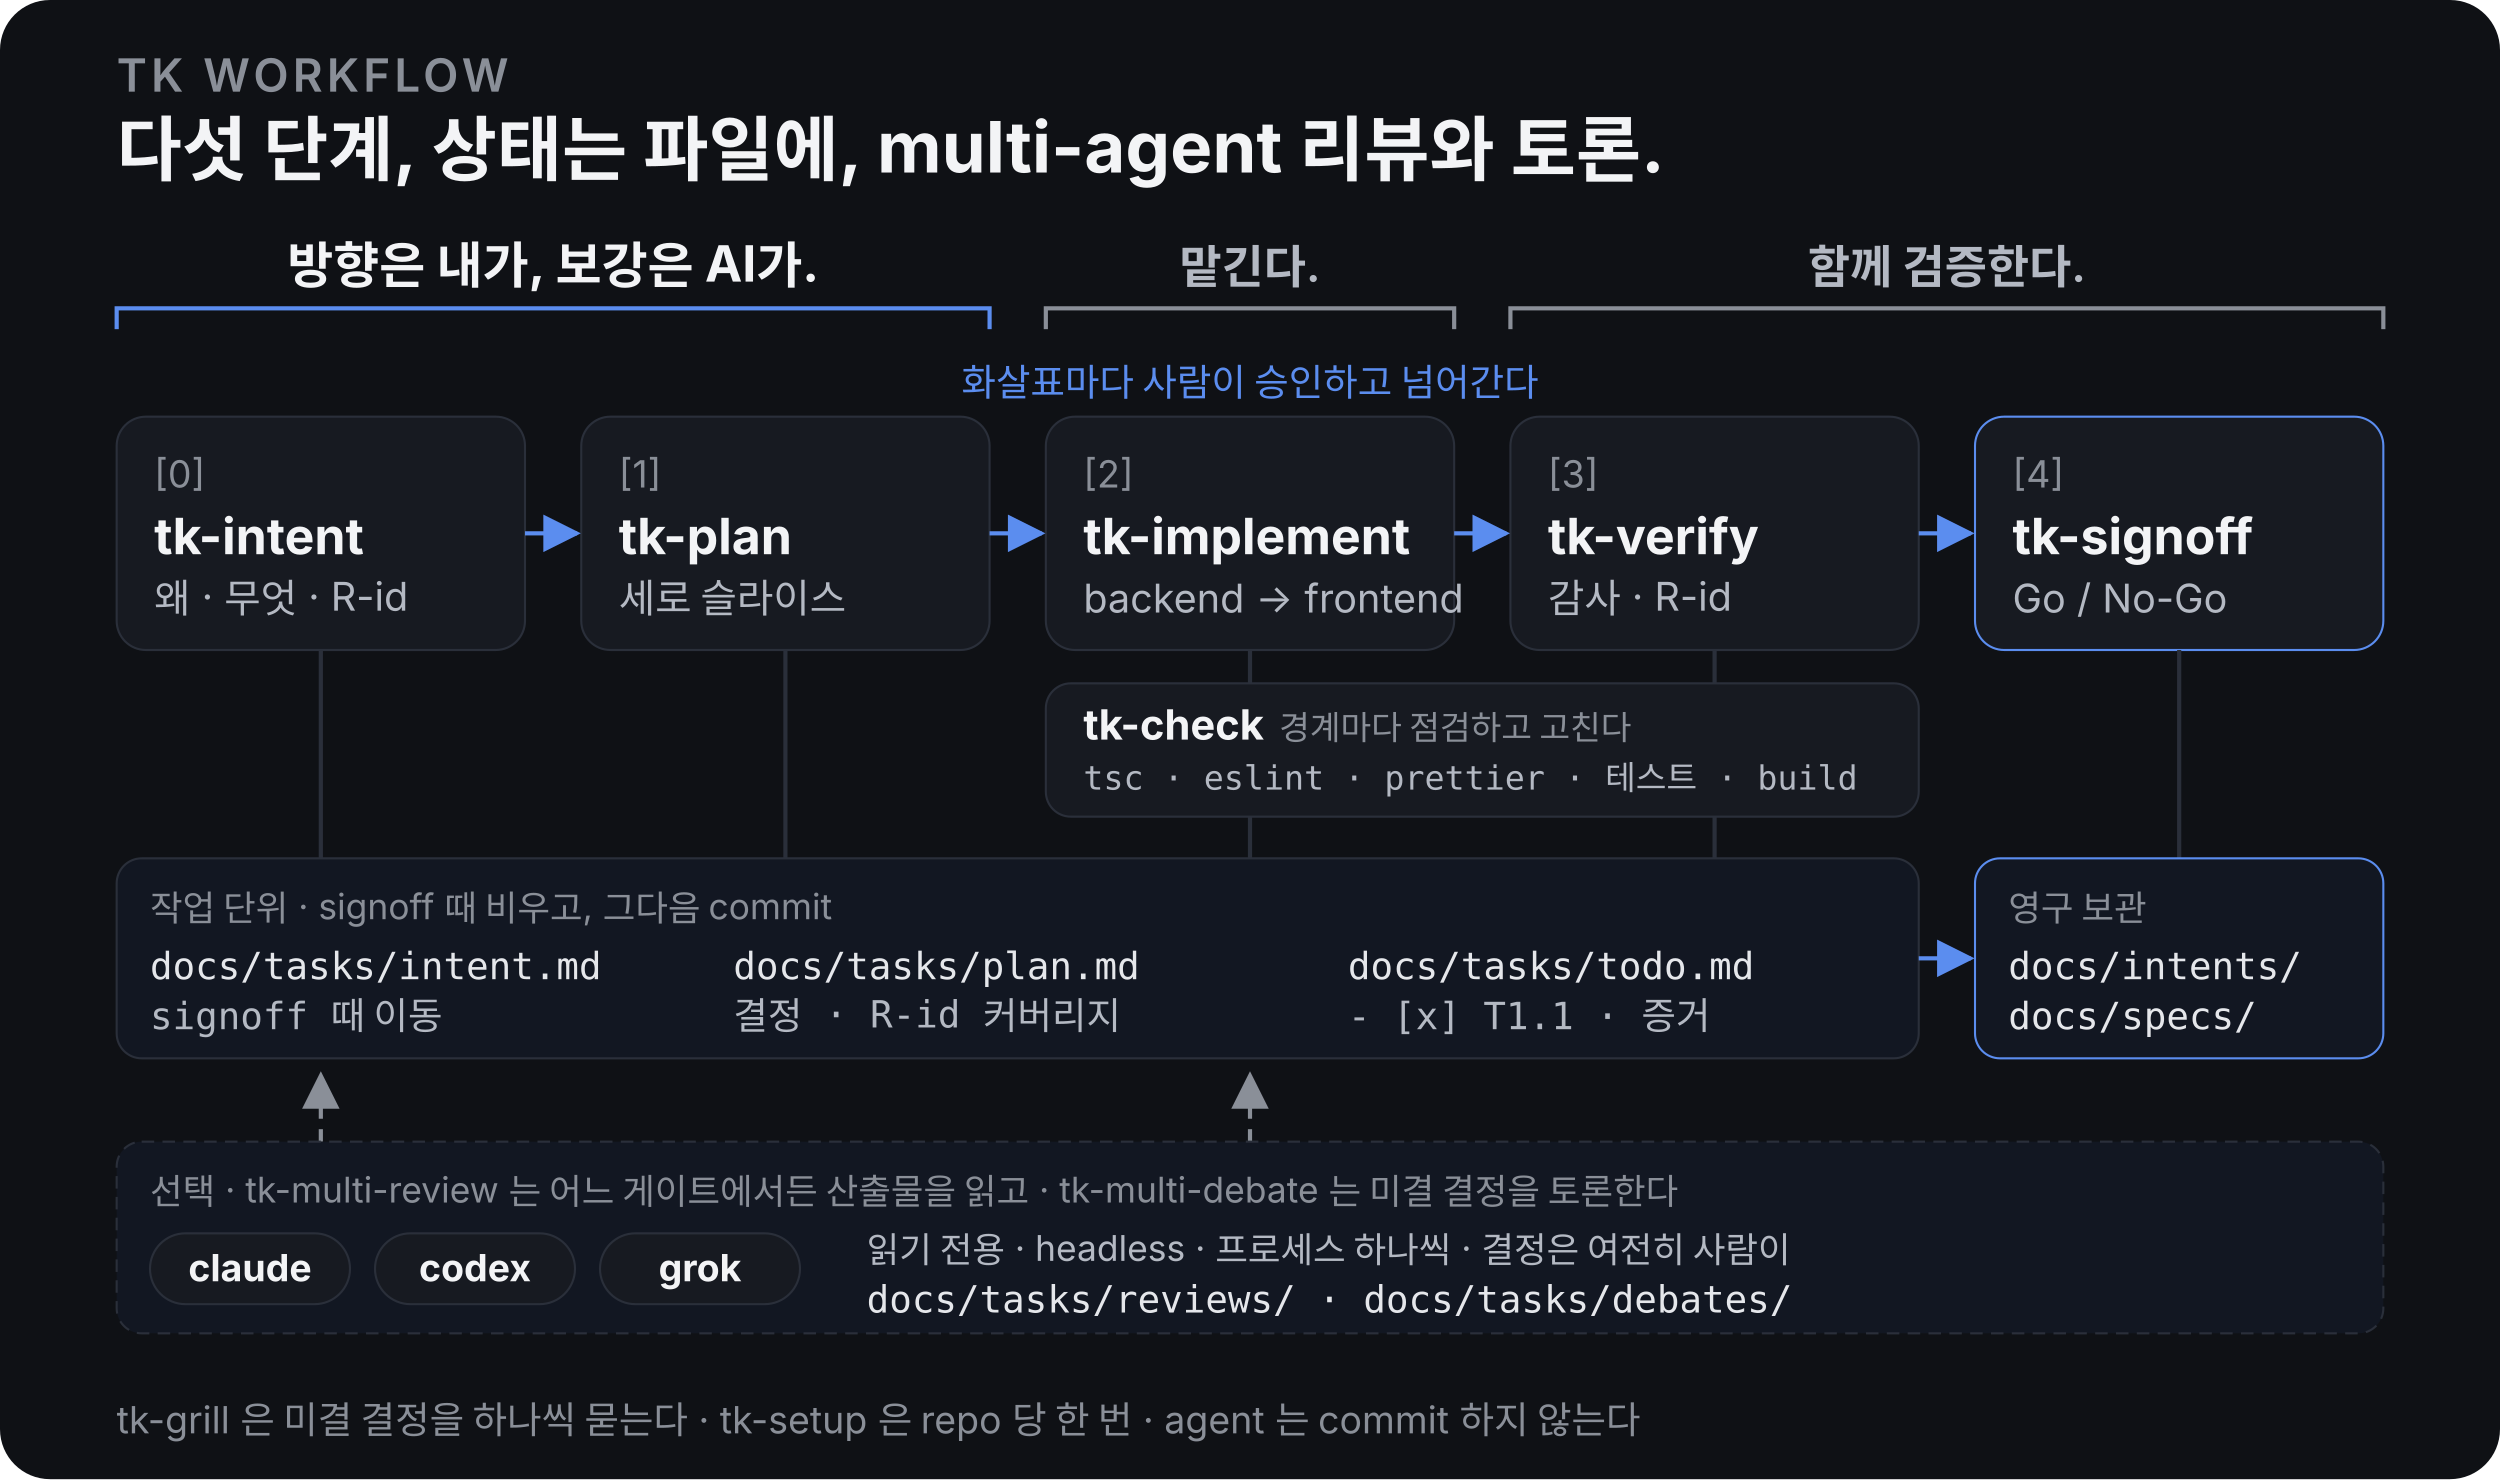
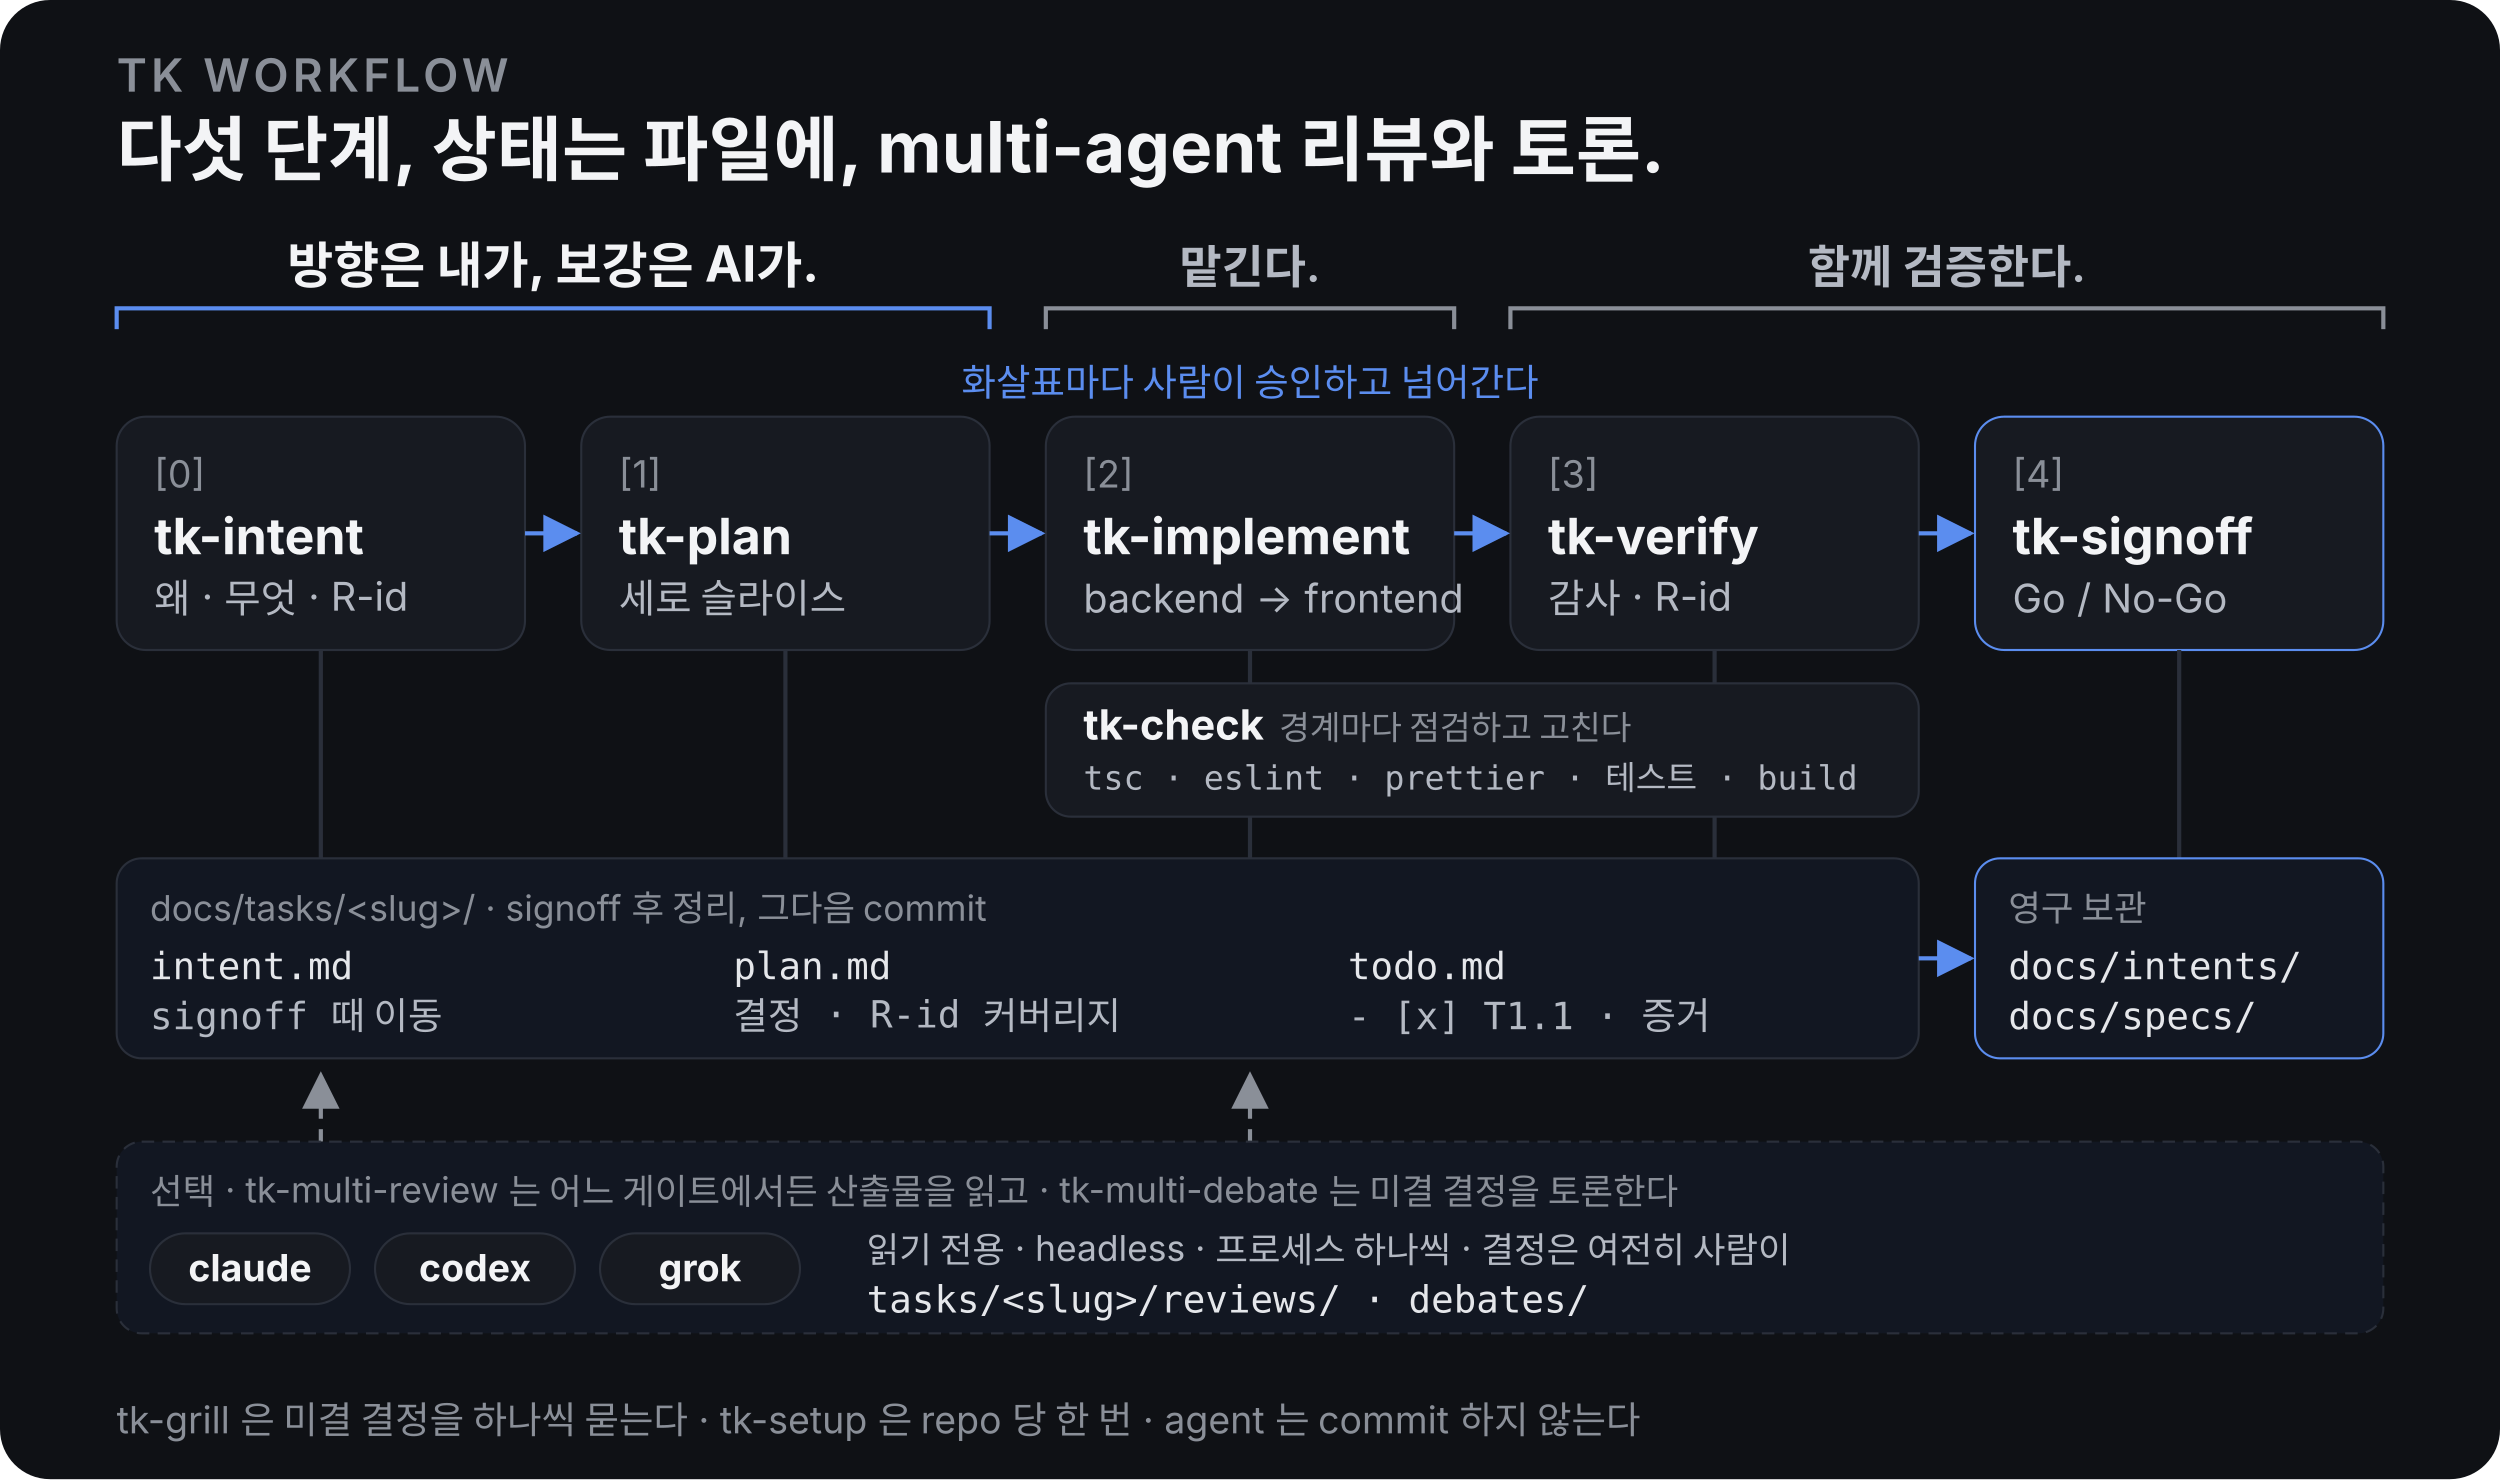
<svg xmlns="http://www.w3.org/2000/svg" width="1200" height="710" viewBox="0 0 1200 710" role="img" aria-labelledby="title desc">
  <defs>
    <marker id="arrow" viewBox="0 0 10 10" refX="9" refY="5" markerWidth="9" markerHeight="9" orient="auto-start-reverse">
      <path d="M0,0 L10,5 L0,10 z" fill="#5b8def" />
    </marker>
    <marker id="arrow-dim" viewBox="0 0 10 10" refX="9" refY="5" markerWidth="9" markerHeight="9" orient="auto-start-reverse">
      <path d="M0,0 L10,5 L0,10 z" fill="#8a8f98" />
    </marker>
  </defs>
  <rect width="1200" height="710" rx="24" fill="#0f1115" />
  <g id="header" transform="translate(56 44)">
    <text x="0" y="0" font-family="-apple-system, BlinkMacSystemFont, 'Segoe UI', 'Pretendard', 'Apple SD Gothic Neo', 'Malgun Gothic', 'Noto Sans KR', sans-serif" font-size="22" font-weight="600" fill="#8a8f98" letter-spacing="2">TK WORKFLOW</text>
    <text x="0" y="40" font-family="-apple-system, BlinkMacSystemFont, 'Segoe UI', 'Pretendard', 'Apple SD Gothic Neo', 'Malgun Gothic', 'Noto Sans KR', sans-serif" font-size="34" font-weight="700" fill="#f3f4f6">다섯 단계, 상태는 파일에, multi-agent 리뷰와 토론.</text>
  </g>
  <g id="phases" font-family="-apple-system, BlinkMacSystemFont, 'Segoe UI', 'Pretendard', 'Apple SD Gothic Neo', 'Malgun Gothic', 'Noto Sans KR', sans-serif">
    <path d="M56,158 L56,148 L475,148 L475,158" fill="none" stroke="#5b8def" stroke-width="2" />
    <path d="M502,158 L502,148 L698,148 L698,158" fill="none" stroke="#8a8f98" stroke-width="2" />
    <path d="M725,158 L725,148 L1144,148 L1144,158" fill="none" stroke="#8a8f98" stroke-width="2" />
    <text x="265.5" y="136" text-anchor="middle" font-size="24" font-weight="700" fill="#f3f4f6">방향은 내가, 보강은 AI가.</text>
    <text x="600" y="136" text-anchor="middle" font-size="22" font-weight="600" fill="#b4b9c3">맡긴다.</text>
    <text x="934.5" y="136" text-anchor="middle" font-size="22" font-weight="600" fill="#b4b9c3">함께 검증한다.</text>
  </g>
  <g id="flow" transform="translate(0 70)">
    <g id="stages" font-family="-apple-system, BlinkMacSystemFont, 'Segoe UI', 'Pretendard', 'Apple SD Gothic Neo', 'Malgun Gothic', 'Noto Sans KR', sans-serif">
      <g transform="translate(56 130)">
        <rect width="196" height="112" rx="14" fill="#171a21" stroke="#2a2f3a" />
        <text x="18" y="34" font-size="18" fill="#8a8f98">[0]</text>
        <text x="18" y="66" font-size="24" font-weight="700" fill="#f3f4f6">tk-intent</text>
        <text x="18" y="94" font-size="19" fill="#b4b9c3">왜 · 무엇 · R-id</text>
      </g>
      <g transform="translate(279 130)">
        <rect width="196" height="112" rx="14" fill="#171a21" stroke="#2a2f3a" />
        <text x="18" y="34" font-size="18" fill="#8a8f98">[1]</text>
        <text x="18" y="66" font-size="24" font-weight="700" fill="#f3f4f6">tk-plan</text>
        <text x="18" y="94" font-size="19" fill="#b4b9c3">세로 슬라이스</text>
      </g>
      <g transform="translate(502 130)">
        <rect width="196" height="112" rx="14" fill="#171a21" stroke="#2a2f3a" />
        <text x="18" y="34" font-size="18" fill="#8a8f98">[2]</text>
        <text x="18" y="66" font-size="24" font-weight="700" fill="#f3f4f6">tk-implement</text>
        <text x="18" y="94" font-size="19" fill="#b4b9c3">backend → frontend</text>
      </g>
      <g transform="translate(725 130)">
        <rect width="196" height="112" rx="14" fill="#171a21" stroke="#2a2f3a" />
        <text x="18" y="34" font-size="18" fill="#8a8f98">[3]</text>
        <text x="18" y="66" font-size="24" font-weight="700" fill="#f3f4f6">tk-verify</text>
        <text x="18" y="94" font-size="19" fill="#b4b9c3">감사 · R-id</text>
      </g>
      <g transform="translate(948 130)">
        <rect width="196" height="112" rx="14" fill="#171a21" stroke="#5b8def" />
        <text x="18" y="34" font-size="18" fill="#8a8f98">[4]</text>
        <text x="18" y="66" font-size="24" font-weight="700" fill="#f3f4f6">tk-signoff</text>
        <text x="18" y="94" font-size="19" fill="#b4b9c3">Go / No-Go</text>
      </g>
      <g stroke="#5b8def" stroke-width="2" fill="none">
        <line x1="252" y1="186" x2="277" y2="186" marker-end="url(#arrow)" />
        <line x1="475" y1="186" x2="500" y2="186" marker-end="url(#arrow)" />
        <line x1="698" y1="186" x2="723" y2="186" marker-end="url(#arrow)" />
        <line x1="921" y1="186" x2="946" y2="186" marker-end="url(#arrow)" />
      </g>
      <text x="600" y="120" text-anchor="middle" font-size="18" fill="#5b8def">화살표마다 사람이 승인하고 넘어간다</text>
    </g>
    <g id="artifacts" font-family="ui-monospace, SFMono-Regular, Menlo, Consolas, monospace" font-size="18">
      <g stroke="#2a2f3a" stroke-width="2">
        <line x1="154" y1="242" x2="154" y2="342" />
        <line x1="377" y1="242" x2="377" y2="342" />
        <line x1="600" y1="242" x2="600" y2="258" />
        <line x1="823" y1="242" x2="823" y2="258" />
        <line x1="600" y1="322" x2="600" y2="342" />
        <line x1="823" y1="322" x2="823" y2="342" />
        <line x1="1046" y1="242" x2="1046" y2="342" />
      </g>
      <g transform="translate(502 258)">
        <rect width="419" height="64" rx="12" fill="#171a21" stroke="#2a2f3a" />
        <text x="18" y="27" font-family="-apple-system, BlinkMacSystemFont, 'Segoe UI', 'Pretendard', 'Apple SD Gothic Neo', 'Malgun Gothic', 'Noto Sans KR', sans-serif" font-size="20" font-weight="700" fill="#f3f4f6">tk-check</text>
        <text x="112" y="27" font-family="-apple-system, BlinkMacSystemFont, 'Segoe UI', 'Pretendard', 'Apple SD Gothic Neo', 'Malgun Gothic', 'Noto Sans KR', sans-serif" font-size="16" fill="#8a8f98">경계마다 점검하고 고친다</text>
        <text x="18" y="51" font-size="16" fill="#b4b9c3">tsc · eslint · prettier · 테스트 · build</text>
      </g>
      <g transform="translate(56 342)">
        <rect width="865" height="96" rx="12" fill="#121722" stroke="#2a2f3a" />
-         <text x="16" y="30" fill="#8a8f98" font-size="17" font-family="-apple-system, BlinkMacSystemFont, 'Segoe UI', 'Apple SD Gothic Neo', 'Malgun Gothic', 'Noto Sans KR', sans-serif">작업 단위 · signoff 때 비우고, 그다음 commit</text>
-         <text x="16" y="58" fill="#e5e7eb">docs/tasks/intent.md</text>
+         <text x="16" y="30" fill="#8a8f98" font-size="17" font-family="-apple-system, BlinkMacSystemFont, 'Segoe UI', 'Apple SD Gothic Neo', 'Malgun Gothic', 'Noto Sans KR', sans-serif">docs/tasks/&lt;slug&gt;/ · signoff 후 정리, 그다음 commit</text>
+         <text x="16" y="58" fill="#e5e7eb">intent.md</text>
        <text x="16" y="82" fill="#b4b9c3">signoff 때 이동</text>
-         <text x="296" y="58" fill="#e5e7eb">docs/tasks/plan.md</text>
+         <text x="296" y="58" fill="#e5e7eb">plan.md</text>
        <text x="296" y="82" fill="#b4b9c3">결정 · R-id 커버리지</text>
-         <text x="591" y="58" fill="#e5e7eb">docs/tasks/todo.md</text>
+         <text x="591" y="58" fill="#e5e7eb">todo.md</text>
        <text x="591" y="82" fill="#b4b9c3">- [x] T1.1 · 증거</text>
      </g>
      <line x1="921" y1="390" x2="946" y2="390" stroke="#5b8def" stroke-width="2" marker-end="url(#arrow)" />
      <g transform="translate(948 342)">
        <rect width="196" height="96" rx="12" fill="#121722" stroke="#5b8def" />
        <text x="16" y="30" fill="#8a8f98" font-size="17" font-family="-apple-system, BlinkMacSystemFont, 'Segoe UI', 'Apple SD Gothic Neo', 'Malgun Gothic', 'Noto Sans KR', sans-serif">영구 보관</text>
        <text x="16" y="58" fill="#e5e7eb">docs/intents/</text>
        <text x="16" y="82" fill="#e5e7eb">docs/specs/</text>
      </g>
    </g>
    <g id="peers" font-family="-apple-system, BlinkMacSystemFont, 'Segoe UI', 'Pretendard', 'Apple SD Gothic Neo', 'Malgun Gothic', 'Noto Sans KR', sans-serif">
      <g stroke="#8a8f98" stroke-width="2" stroke-dasharray="6 5" fill="none" marker-end="url(#arrow-dim)">
        <path d="M154,478 L154,446" />
        <path d="M600,478 L600,446" />
      </g>
      <g transform="translate(56 478)">
        <rect width="1088" height="92" rx="12" fill="#121722" stroke="#2a2f3a" stroke-dasharray="6 4" />
        <text x="16" y="30" font-size="17" fill="#8a8f98">선택 · tk-multi-review 는 어느 게이트에서든 산출물을 읽고 · tk-multi-debate 는 미결 결정을 토론한다</text>
        <g transform="translate(16 44)">
          <rect width="96" height="34" rx="17" fill="#171a21" stroke="#2a2f3a" />
          <text x="48" y="23" text-anchor="middle" font-size="18" font-weight="700" fill="#f3f4f6">claude</text>
        </g>
        <g transform="translate(124 44)">
          <rect width="96" height="34" rx="17" fill="#171a21" stroke="#2a2f3a" />
          <text x="48" y="23" text-anchor="middle" font-size="18" font-weight="700" fill="#f3f4f6">codex</text>
        </g>
        <g transform="translate(232 44)">
          <rect width="96" height="34" rx="17" fill="#171a21" stroke="#2a2f3a" />
          <text x="48" y="23" text-anchor="middle" font-size="18" font-weight="700" fill="#f3f4f6">grok</text>
        </g>
        <text x="360" y="58" font-size="17" fill="#b4b9c3">읽기 전용 · headless · 프로세스 하나씩 · 결정은 여전히 사람이</text>
-         <text x="360" y="82" font-family="ui-monospace, SFMono-Regular, Menlo, Consolas, monospace" font-size="18" fill="#e5e7eb">docs/tasks/reviews/ · docs/tasks/debates/</text>
+         <text x="360" y="82" font-family="ui-monospace, SFMono-Regular, Menlo, Consolas, monospace" font-size="18" fill="#e5e7eb">tasks/&lt;slug&gt;/reviews/ · debates/</text>
      </g>
    </g>
    <text x="56" y="618" font-family="-apple-system, BlinkMacSystemFont, 'Segoe UI', 'Pretendard', 'Apple SD Gothic Neo', 'Malgun Gothic', 'Noto Sans KR', sans-serif" font-size="18" fill="#8a8f98">tk-grill 은 미결 결정을 하나씩 묻는다 · tk-setup 은 repo 당 한 번 · agent 는 commit 하지 않는다</text>
  </g>
</svg>
